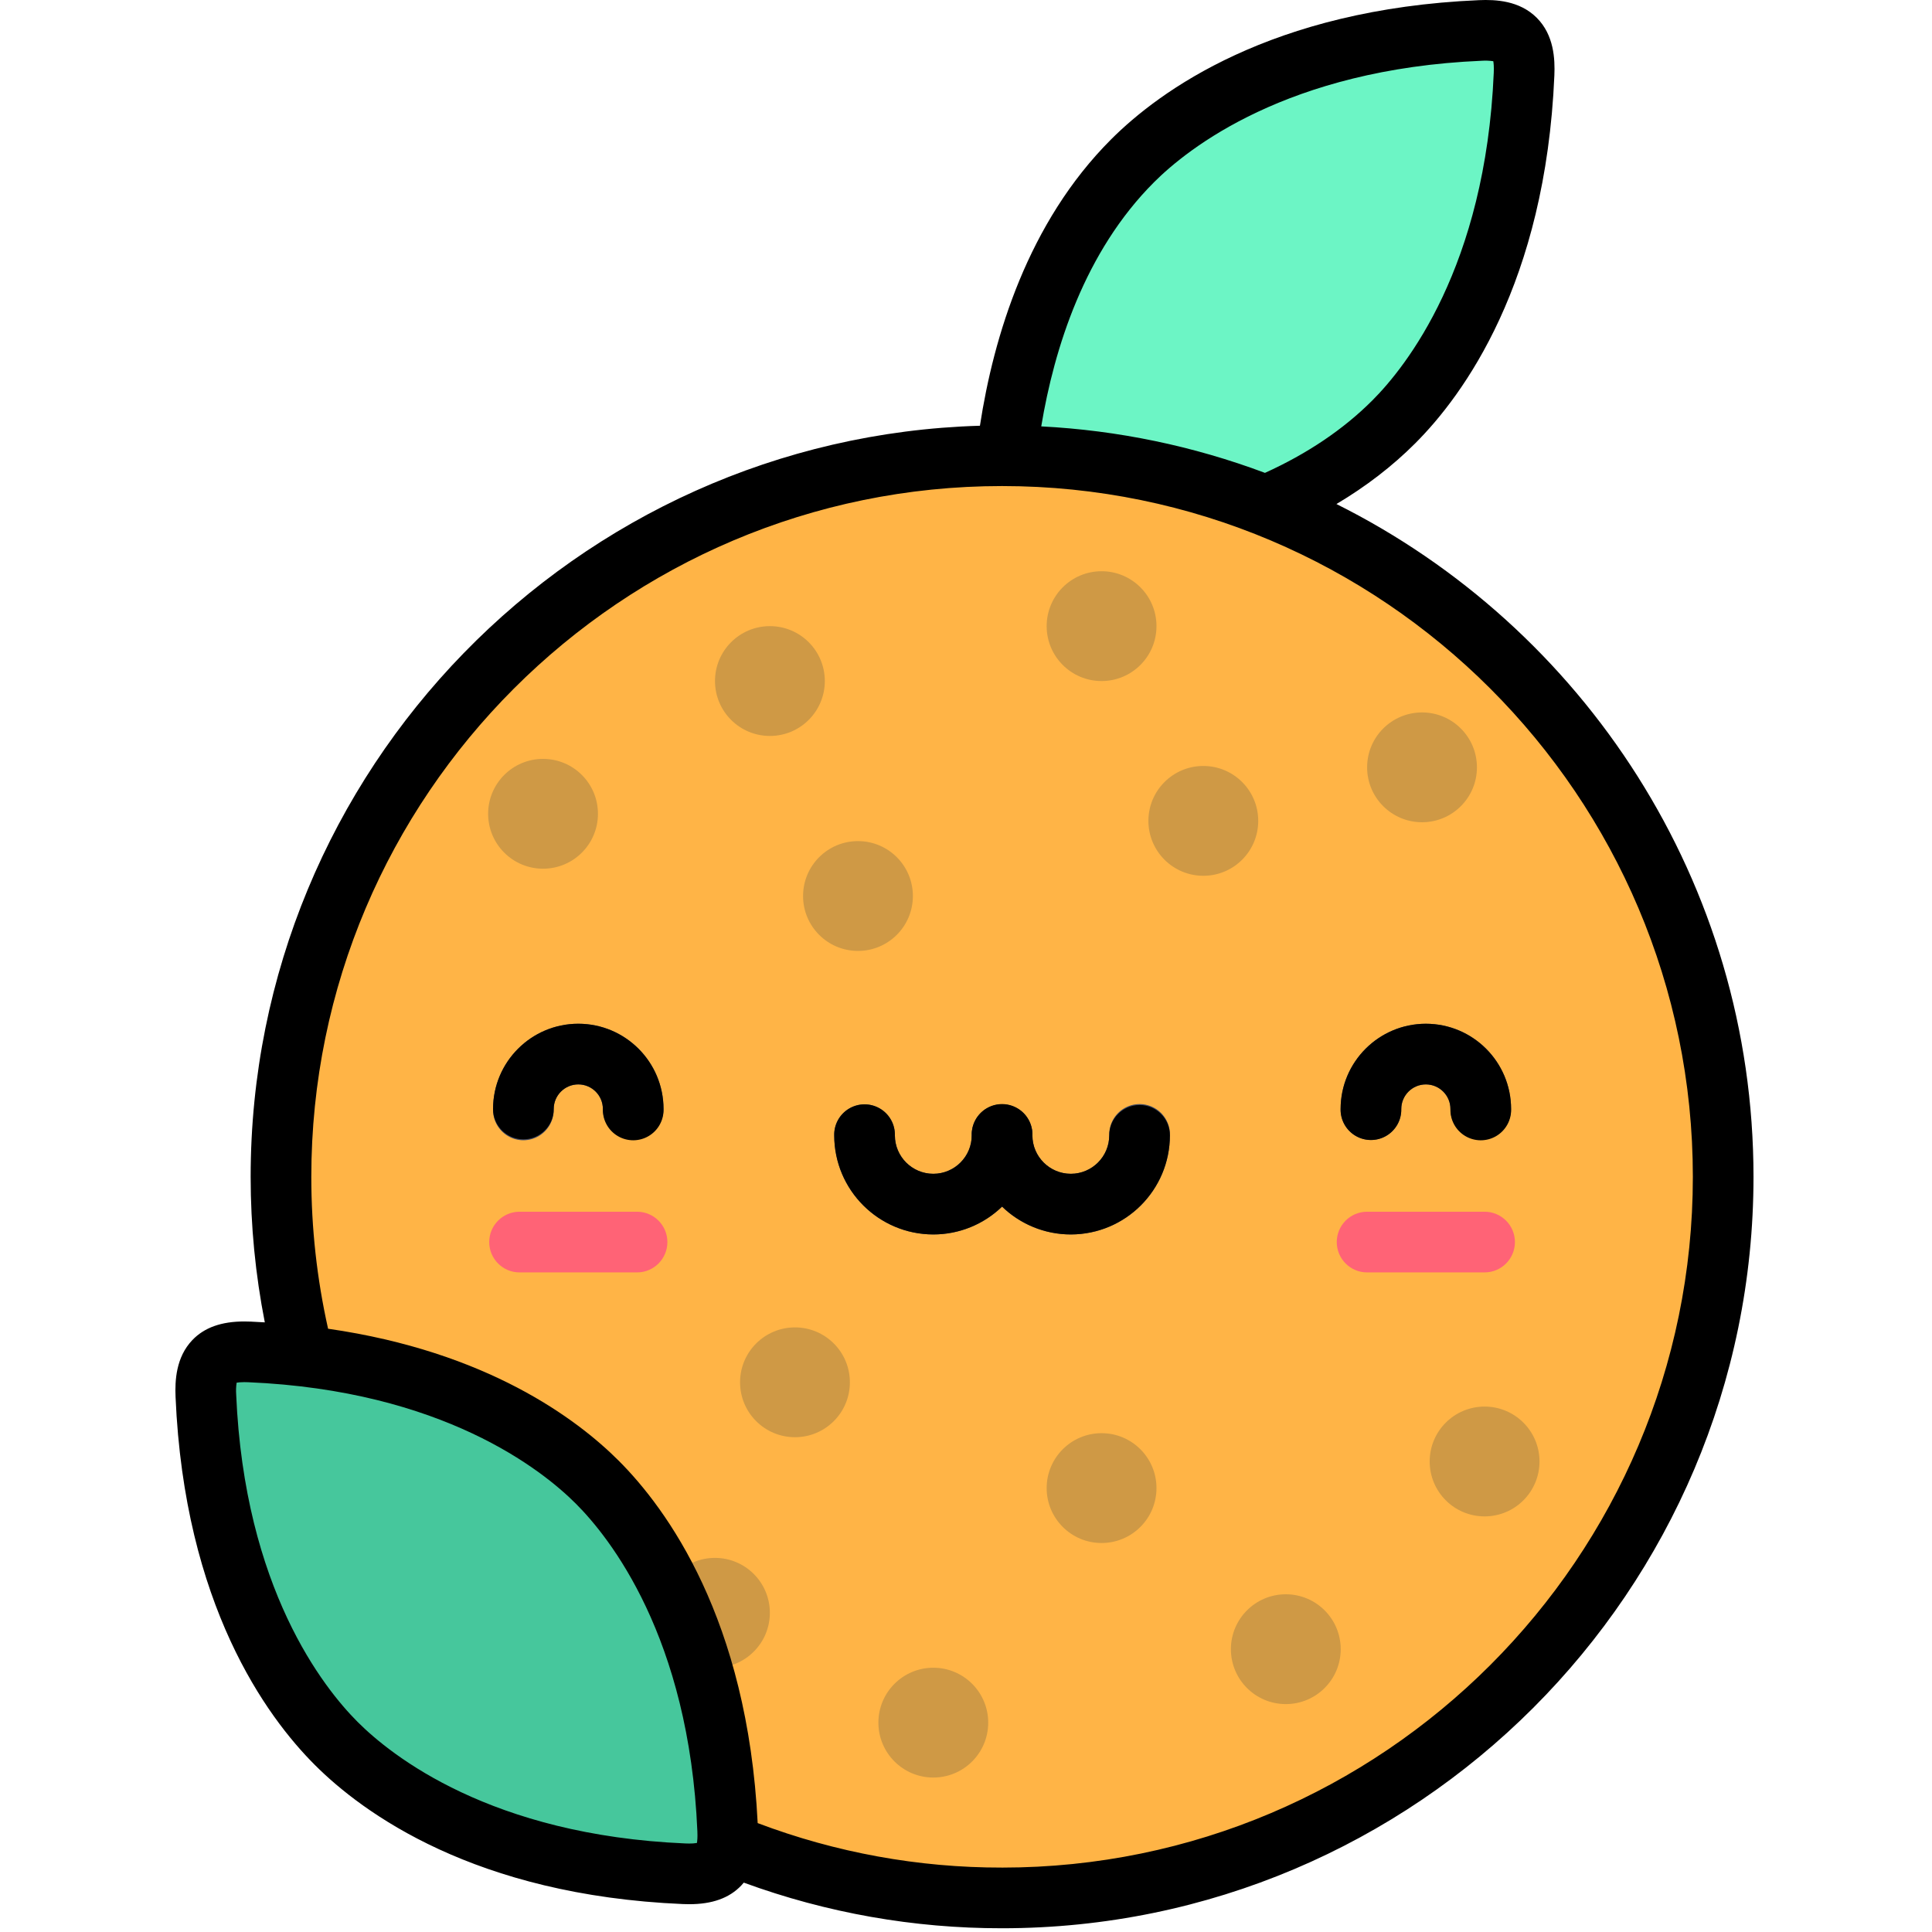
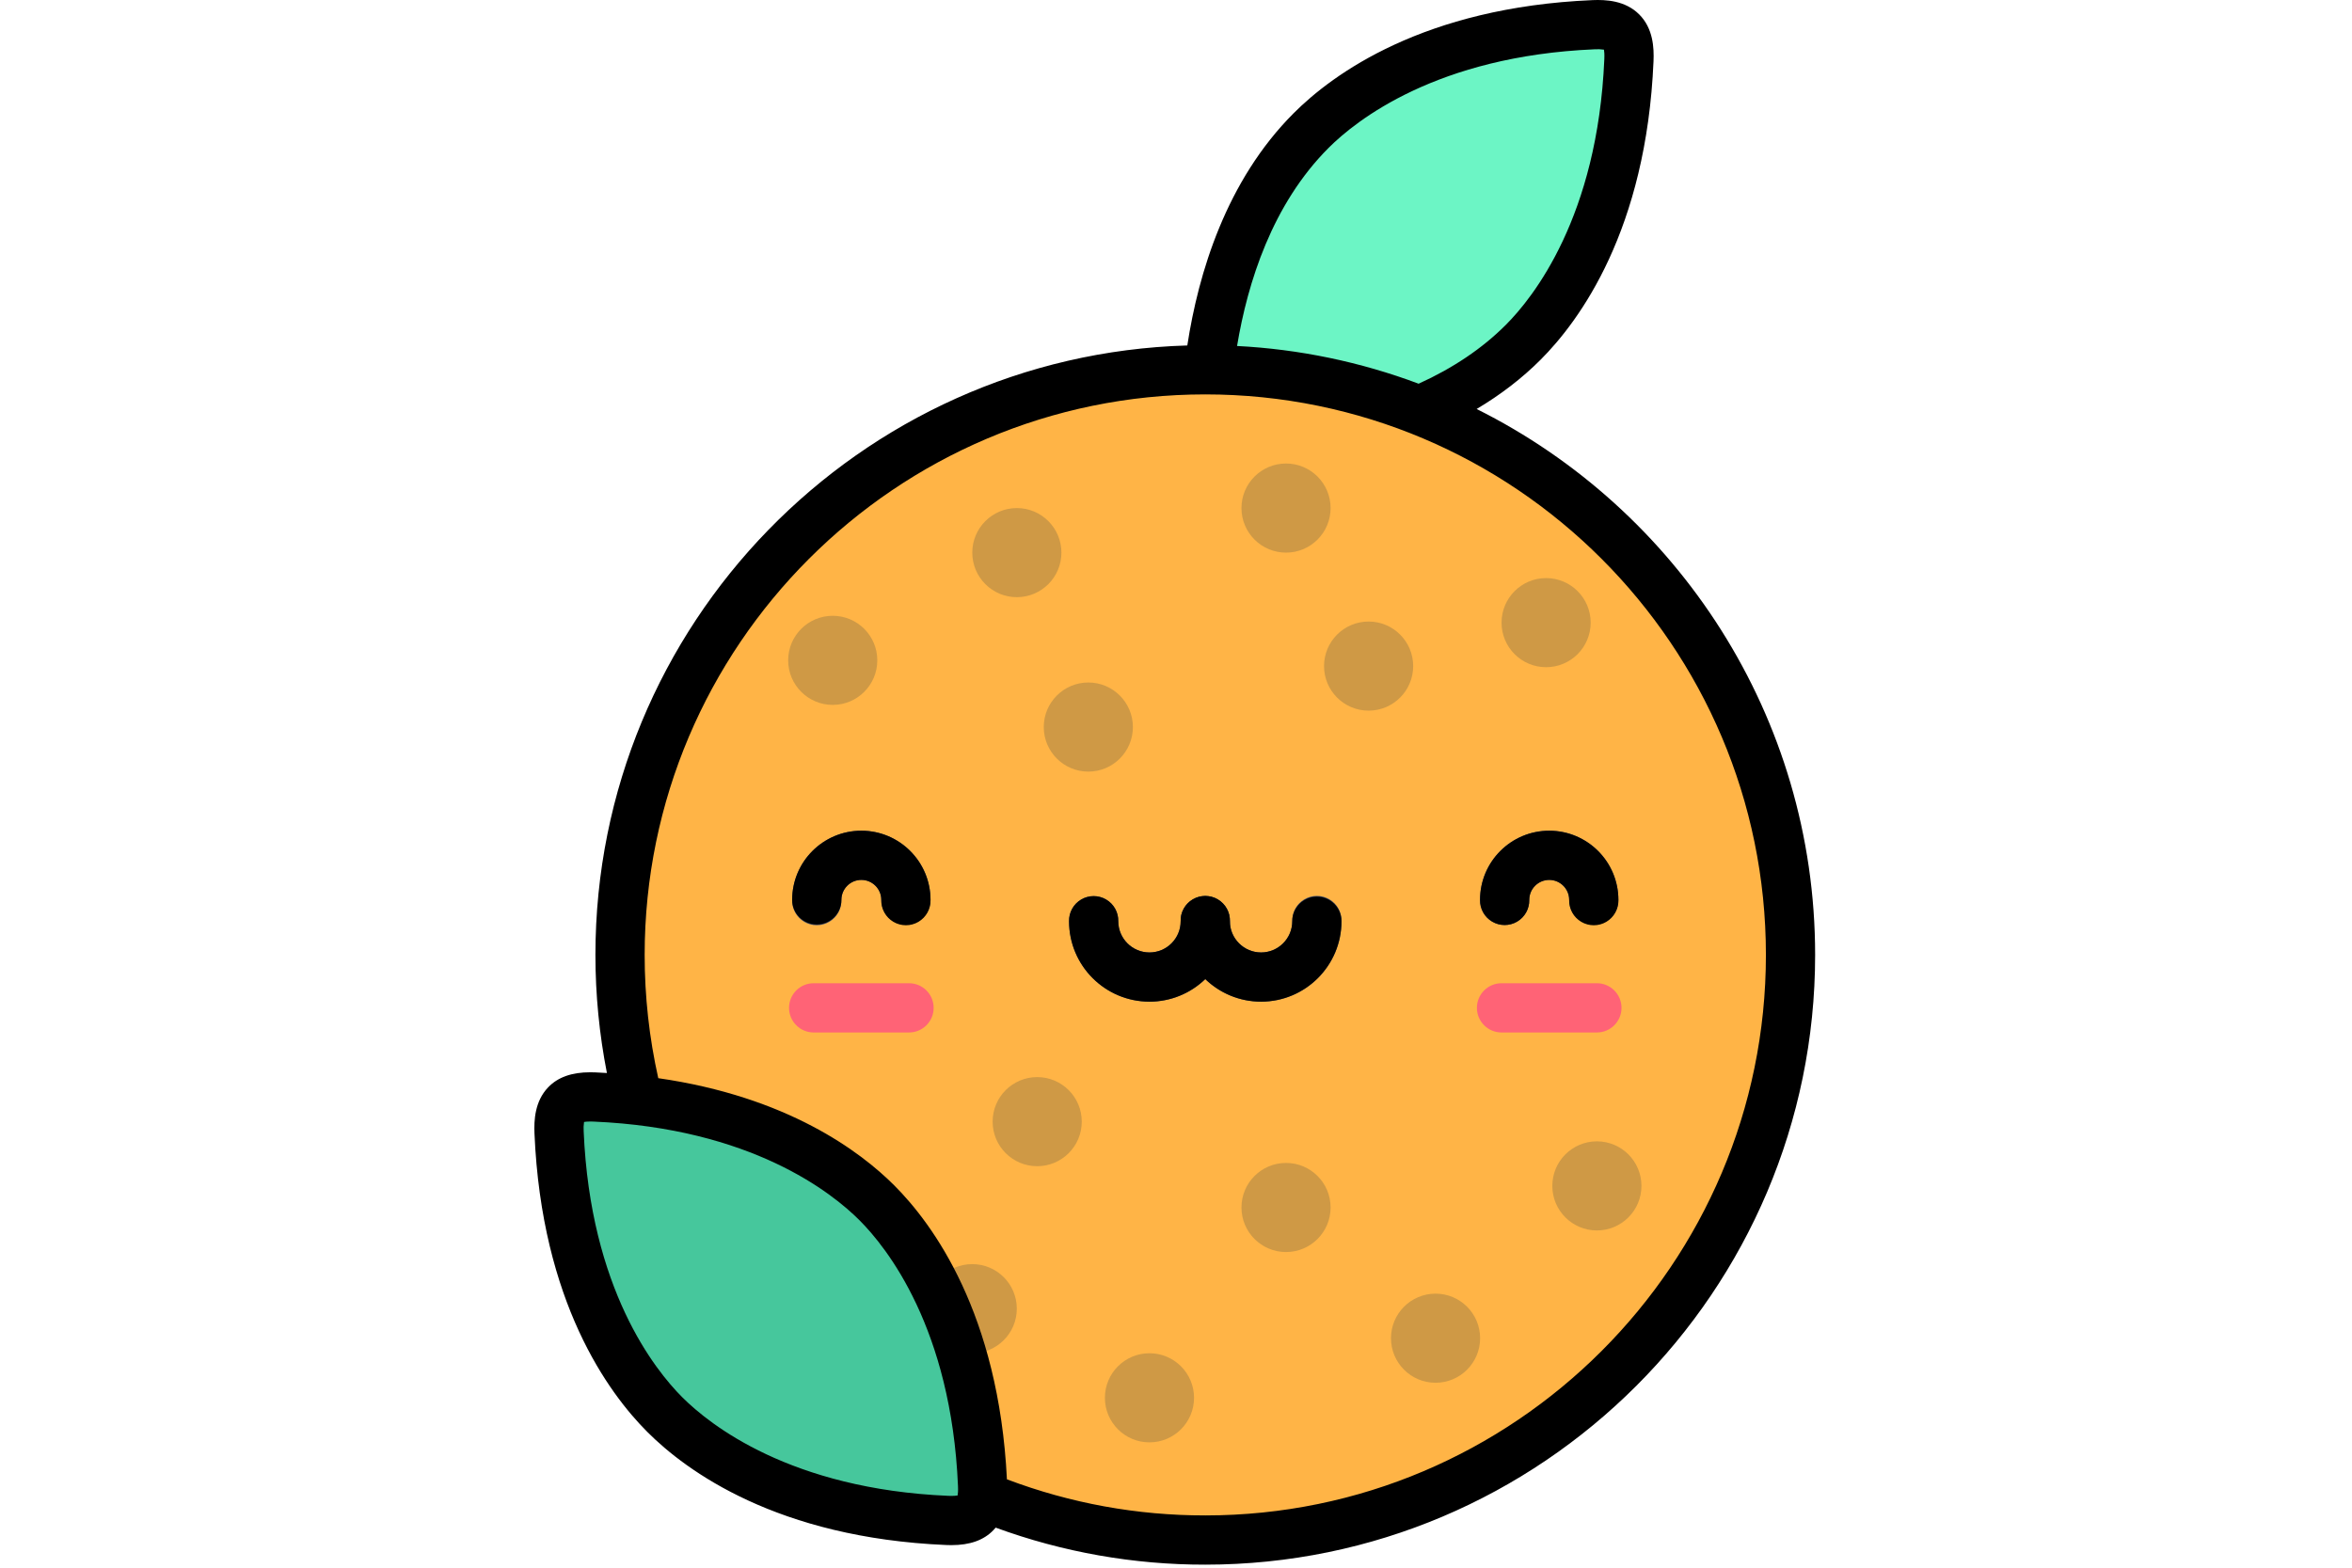
- <svg xmlns="http://www.w3.org/2000/svg" t="1680188921333" class="icon" viewBox="0 0 1024 1024" version="1.1" p-id="2084" width="200" height="200">
+ <svg xmlns="http://www.w3.org/2000/svg" t="1680188921333" class="icon" viewBox="0 0 1024 1024" version="1.1" p-id="2084" width="30" height="20">
  <path d="M600.288 85.218c-56.592 56.592-67.32 143.176-69.08 184.336-0.76 17.808 5.496 23.92 23.16 23.16 41.16-1.76 127.752-12.48 184.336-69.08 56.592-56.592 67.328-143.176 69.08-184.336 0.76-17.656-5.36-23.92-23.16-23.152-41.16 1.752-127.744 12.48-184.336 69.072z" fill="#6CF5C5" p-id="2085" />
  <path d="M531.112 623.729m-382.183 0a382.183 382.183 0 1 0 764.367 0 382.183 382.183 0 1 0-764.367 0Z" fill="#FFB446" p-id="2086" />
  <path d="M786.863 674.401h-62.272a16.08 16.08 0 0 1 0-32.16h62.272a16.08 16.08 0 0 1 0 32.16z" fill="#FF6376" p-id="2087" />
  <path d="M494.68 654.281a52.576 52.576 0 0 1-52.52-52.512 16.08 16.08 0 1 1 32.152 0 20.392 20.392 0 0 0 20.368 20.368 20.392 20.392 0 0 0 20.368-20.368 16.08 16.08 0 1 1 32.152 0 52.576 52.576 0 0 1-52.52 52.512z" fill="#3F4963" p-id="2088" />
  <path d="M567.568 654.281a52.576 52.576 0 0 1-52.52-52.512 16.08 16.08 0 1 1 32.152 0 20.4 20.4 0 0 0 20.368 20.368 20.392 20.392 0 0 0 20.368-20.368 16.08 16.08 0 1 1 32.144 0 52.584 52.584 0 0 1-52.512 52.512zM784.839 603.857c-8.88 0-16.08-7.2-16.08-16.08a13.04 13.04 0 0 0-13.032-13.024 13.04 13.04 0 0 0-13.024 13.024 16.08 16.08 0 1 1-32.152 0 45.232 45.232 0 0 1 45.176-45.176 45.232 45.232 0 0 1 45.184 45.176c0 8.88-7.2 16.08-16.08 16.08z" fill="#3F4963" p-id="2089" />
  <path d="M337.648 674.401h-62.272a16.08 16.08 0 0 1 0-32.16h62.272a16.08 16.08 0 0 1 0 32.16z" fill="#FF6376" p-id="2090" />
  <path d="M335.616 603.857c-8.88 0-16.08-7.2-16.08-16.08a13.04 13.04 0 0 0-13.024-13.024 13.04 13.04 0 0 0-13.04 13.024 16.08 16.08 0 1 1-32.144 0 45.232 45.232 0 0 1 45.184-45.176 45.232 45.232 0 0 1 45.176 45.176c0 8.88-7.2 16.08-16.08 16.08z" fill="#3F4963" p-id="2091" />
  <path d="M408.064 360.969m-29.104 0a29.104 29.104 0 1 0 58.208 0 29.104 29.104 0 1 0-58.208 0Z" fill="#CF9945" p-id="2092" />
  <path d="M583.856 331.865m-29.104 0a29.104 29.104 0 1 0 58.208 0 29.104 29.104 0 1 0-58.208 0Z" fill="#CF9945" p-id="2093" />
  <path d="M753.704 406.705m-29.104 0a29.104 29.104 0 1 0 58.208 0 29.104 29.104 0 1 0-58.208 0Z" fill="#CF9945" p-id="2094" />
  <path d="M637.784 435.081m-29.104 0a29.104 29.104 0 1 0 58.208 0 29.104 29.104 0 1 0-58.208 0Z" fill="#CF9945" p-id="2095" />
  <path d="M454.744 474.905m-29.104 0a29.104 29.104 0 1 0 58.208 0 29.104 29.104 0 1 0-58.208 0Z" fill="#CF9945" p-id="2096" />
  <path d="M421.352 732.649m-29.104 0a29.104 29.104 0 1 0 58.208 0 29.104 29.104 0 1 0-58.208 0Z" fill="#CF9945" p-id="2097" />
  <path d="M378.936 854.816m-29.104 0a29.104 29.104 0 1 0 58.208 0 29.104 29.104 0 1 0-58.208 0Z" fill="#CF9945" p-id="2098" />
  <path d="M287.824 431.329m-29.104 0a29.104 29.104 0 1 0 58.208 0 29.104 29.104 0 1 0-58.208 0Z" fill="#CF9945" p-id="2099" />
  <path d="M786.863 774.616m-29.104 0a29.104 29.104 0 1 0 58.208 0 29.104 29.104 0 1 0-58.208 0Z" fill="#CF9945" p-id="2100" />
  <path d="M681.504 874.104m-29.104 0a29.104 29.104 0 1 0 58.208 0 29.104 29.104 0 1 0-58.208 0Z" fill="#CF9945" p-id="2101" />
  <path d="M494.672 913.032m-29.104 0a29.104 29.104 0 1 0 58.208 0 29.104 29.104 0 1 0-58.208 0Z" fill="#CF9945" p-id="2102" />
  <path d="M583.856 788.72m-29.104 0a29.104 29.104 0 1 0 58.208 0 29.104 29.104 0 1 0-58.208 0Z" fill="#CF9945" p-id="2103" />
  <path d="M178.193 924.032c56.592 56.592 143.176 67.32 184.336 69.08 17.808 0.76 23.912-5.504 23.16-23.16-1.76-41.16-12.48-127.752-69.08-184.344-56.592-56.584-143.176-67.32-184.336-69.072-17.656-0.76-23.92 5.352-23.16 23.16 1.76 41.16 12.496 127.744 69.08 184.336z" fill="#46C79C" p-id="2104" />
  <path d="M306.512 542.601a45.232 45.232 0 0 0-45.184 45.184 16.08 16.08 0 1 0 32.16 0c0-7.184 5.84-13.04 13.024-13.04 7.184 0 13.032 5.856 13.032 13.04a16.08 16.08 0 1 0 32.144 0 45.232 45.232 0 0 0-45.176-45.184z m401.839-275.455c15.664-9.312 29.632-20.056 41.72-32.144 25.536-25.528 69.072-84.816 73.776-195.016 0.368-8.736-0.192-21.408-9.336-30.56C805.359 0.274 792.671-0.294 783.943 0.082 673.744 4.786 614.456 48.322 588.92 73.858c-44.176 44.176-62.288 104.552-69.536 151.792-214.2 6.232-386.535 182.4-386.535 398.079 0 26 2.536 51.84 7.504 77.152-2.448-0.144-4.896-0.296-7.392-0.4a79.256 79.256 0 0 0-3.448-0.08c-12.184 0-21.2 3.224-27.544 9.84C93.217 719.393 92.689 731.833 93.049 740.393c4.704 110.184 48.24 169.48 73.776 195.016 25.528 25.528 84.808 69.064 195.016 73.776 1.184 0.048 2.328 0.08 3.432 0.08 12.192 0 21.208-3.224 27.56-9.856a29.04 29.04 0 0 0 1.392-1.576 396.271 396.271 0 0 0 136.896 24.184c219.608 0 398.271-178.664 398.271-398.271 0-155.976-90.128-291.263-221.04-356.591z m-96.696-170.56c17.896-17.888 70.64-59.984 173.656-64.384a28.72 28.72 0 0 1 6.168 0.24c0.184 1.04 0.384 2.944 0.24 6.176-4.4 103.016-46.488 155.76-64.384 173.648-15.352 15.36-34.488 28.224-56.88 38.368a395.599 395.599 0 0 0-118.576-24.64c6.896-41.472 22.96-92.6 59.776-129.4zM369.384 976.816a23.192 23.192 0 0 1-4.112 0.296c-0.664 0-1.344-0.016-2.056-0.048-103.032-4.408-155.76-46.496-173.656-64.392-17.896-17.896-60-70.64-64.384-173.648a28.576 28.576 0 0 1 0.24-6.168c0.792-0.144 2.088-0.296 4.096-0.296 0.664 0 1.36 0.024 2.08 0.048 103.016 4.4 155.76 46.496 173.648 64.392 17.896 17.888 59.984 70.624 64.384 173.656 0.144 3.216-0.056 5.12-0.24 6.16z m161.736 13.04a364.223 364.223 0 0 1-129.536-23.576c-5.368-108.264-48.32-166.728-73.608-192.024-22.176-22.16-69.808-57.888-154.088-70a368.239 368.239 0 0 1-8.888-80.512c0-201.88 164.24-366.127 366.119-366.127 201.888 0 366.127 164.24 366.127 366.127 0 201.88-164.24 366.119-366.127 366.119z m224.616-447.247a45.232 45.232 0 0 0-45.184 45.184 16.08 16.08 0 1 0 32.152 0c0-7.184 5.84-13.04 13.032-13.04 7.184 0 13.032 5.856 13.032 13.04a16.08 16.08 0 1 0 32.144 0 45.232 45.232 0 0 0-45.176-45.184zM604 585.697c-8.88 0-16.08 7.2-16.08 16.072a20.392 20.392 0 0 1-20.36 20.368 20.4 20.4 0 0 1-20.376-20.368 16.08 16.08 0 1 0-32.144 0 20.392 20.392 0 0 1-20.368 20.368 20.392 20.392 0 0 1-20.368-20.368 16.08 16.08 0 1 0-32.152 0 52.576 52.576 0 0 0 52.512 52.512 52.32 52.32 0 0 0 36.448-14.752 52.32 52.32 0 0 0 36.44 14.752 52.576 52.576 0 0 0 52.52-52.512c0-8.88-7.2-16.08-16.08-16.08z" fill="#000000" p-id="2105" />
</svg>
